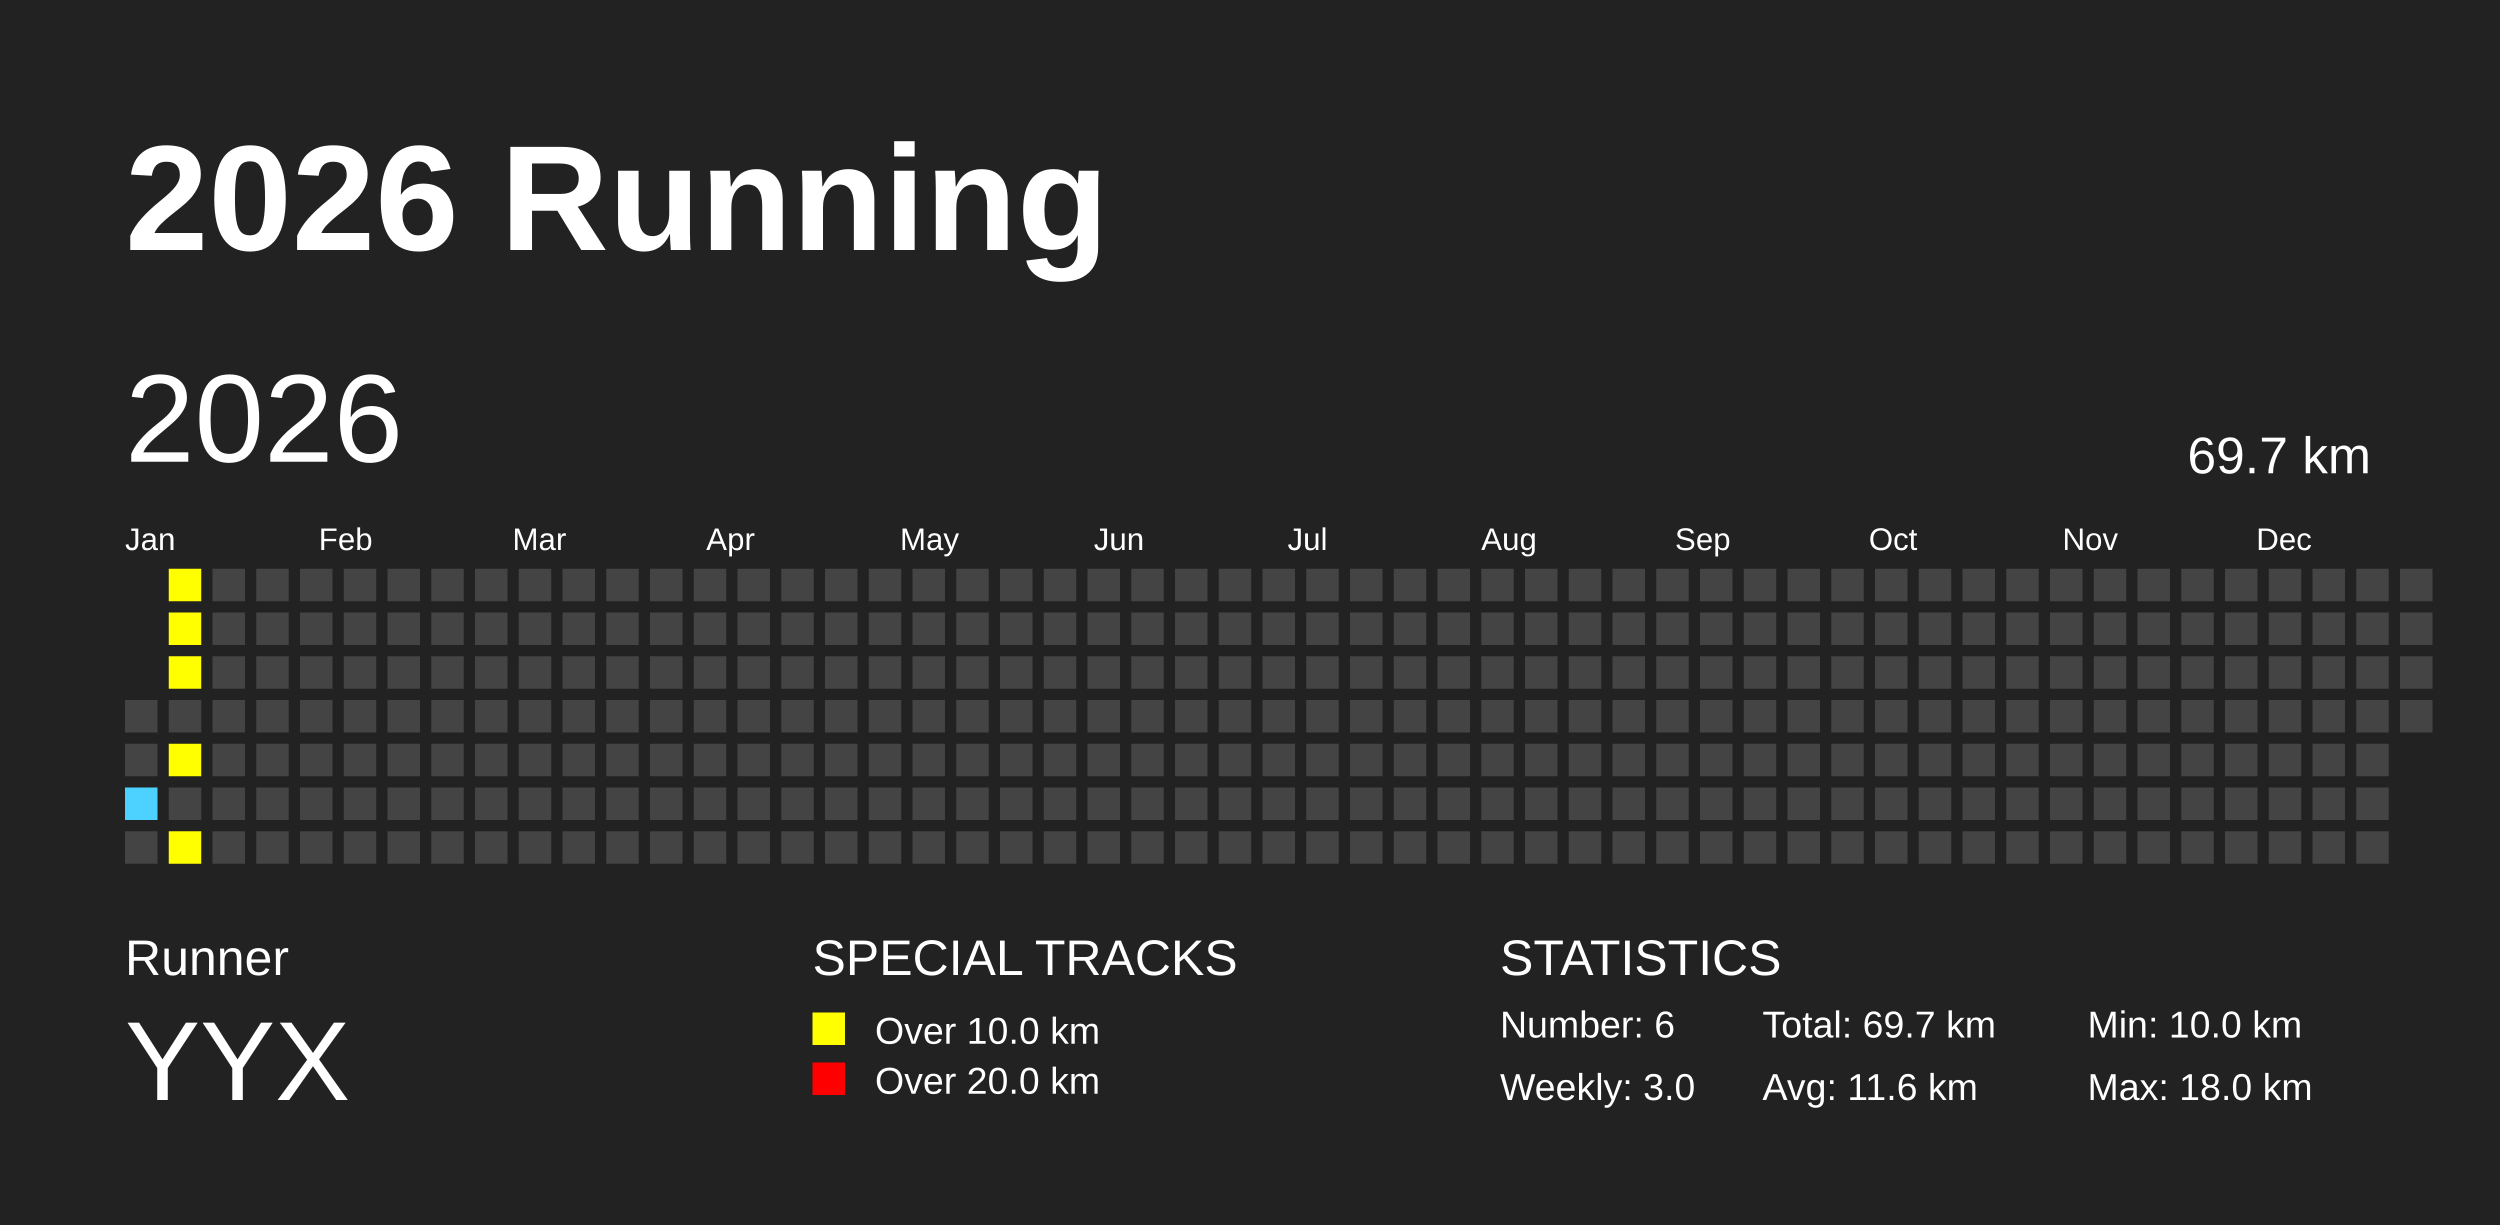
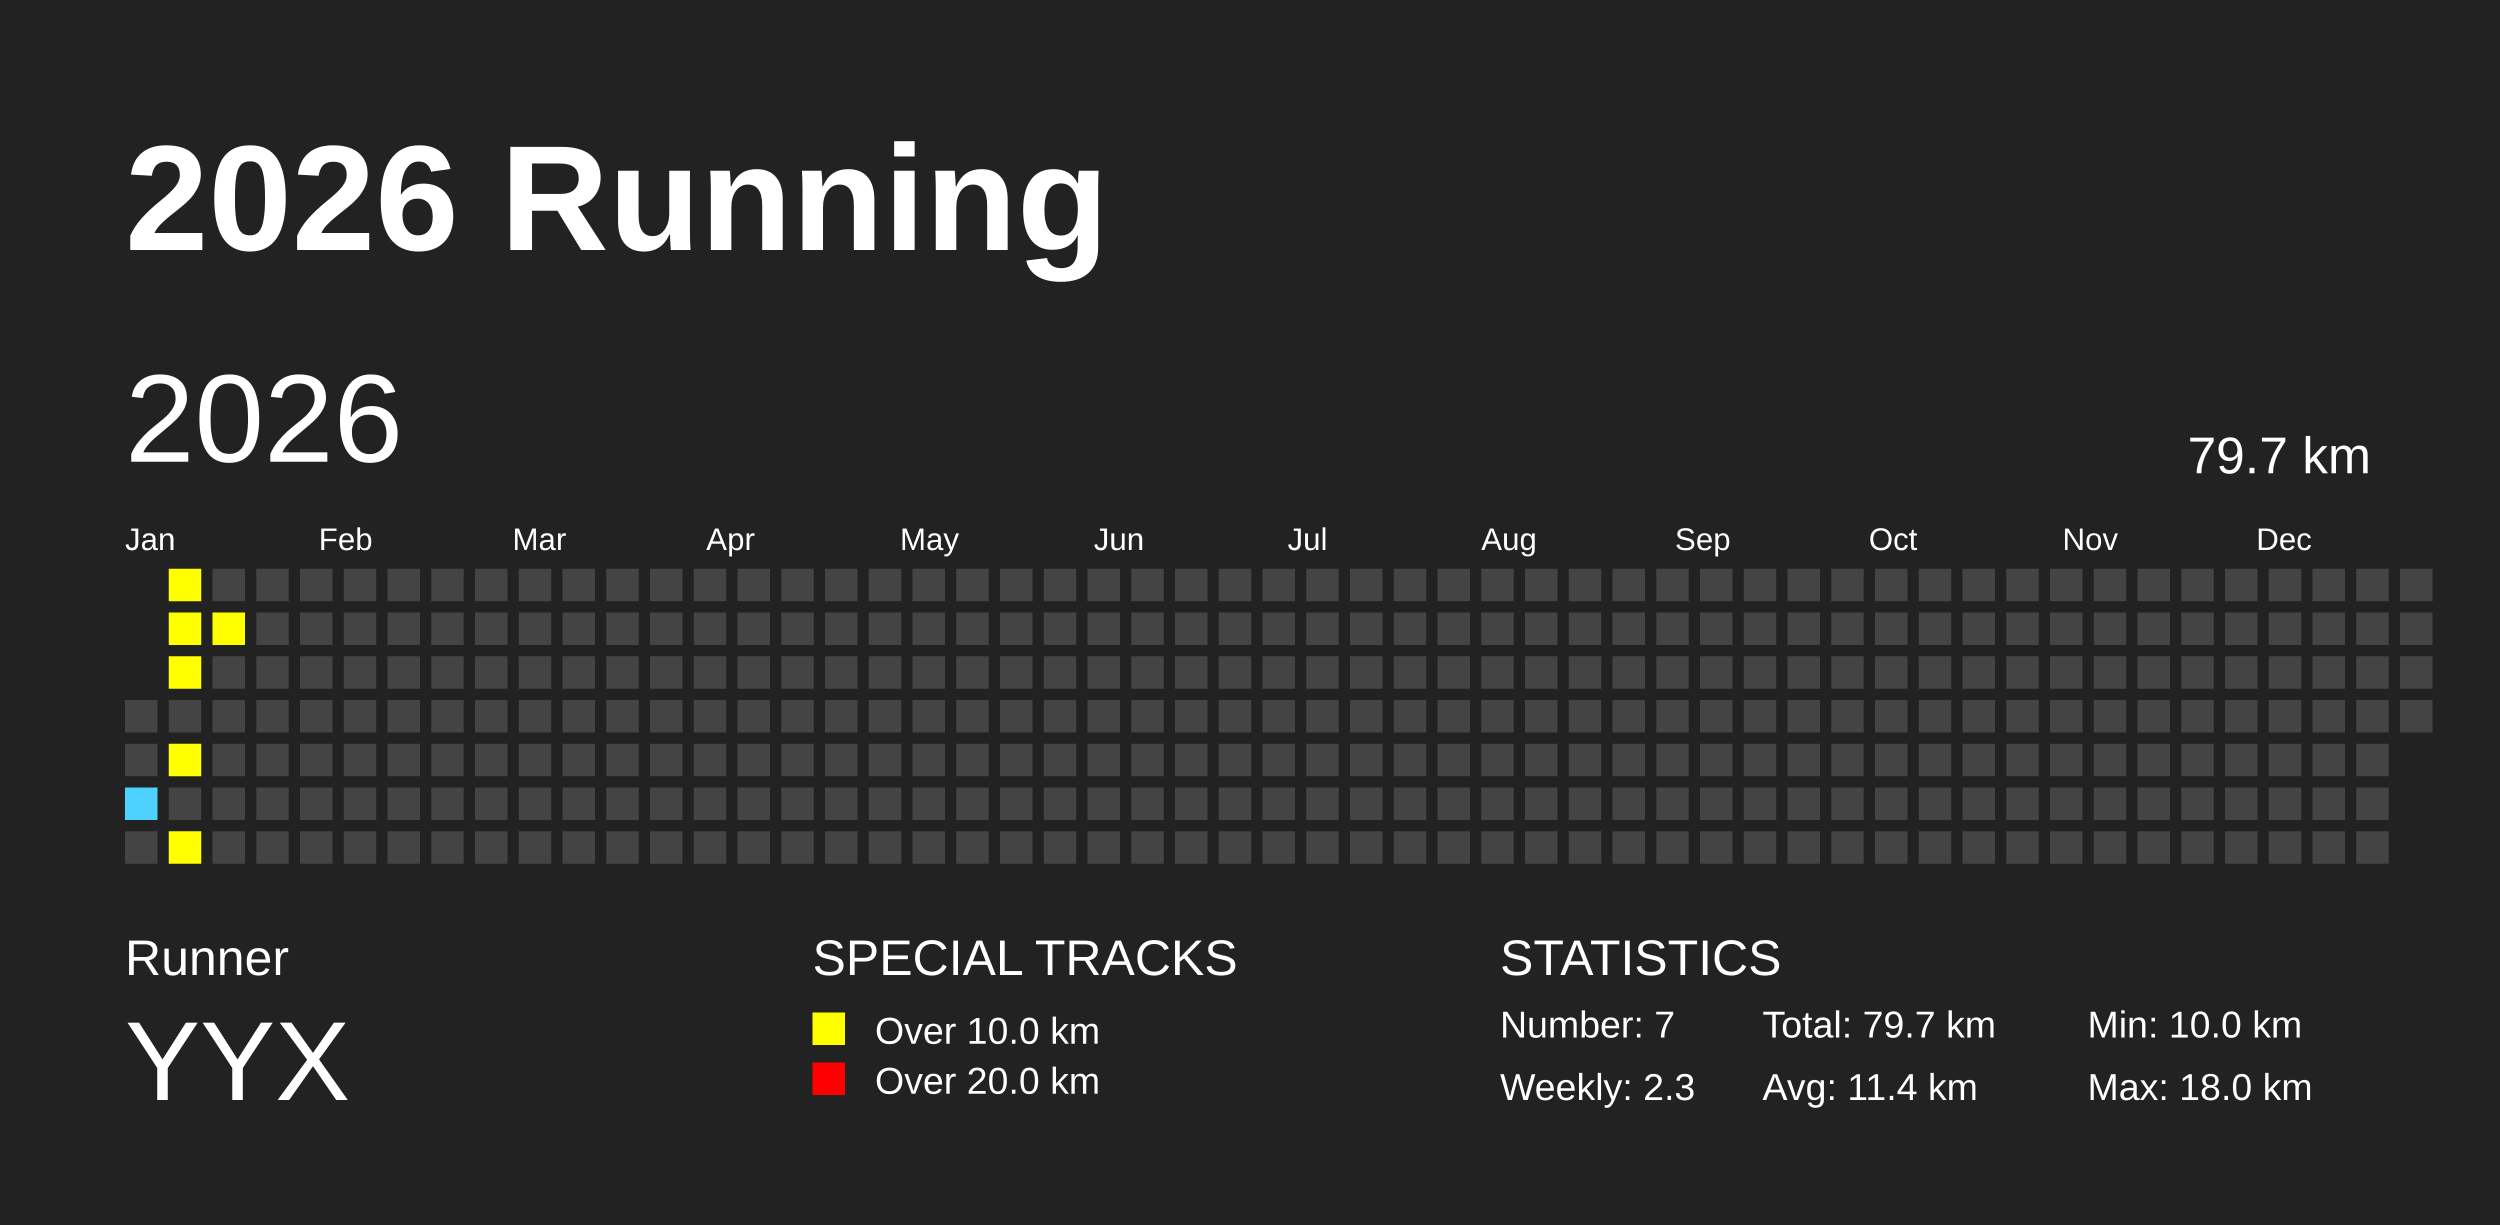
<svg xmlns="http://www.w3.org/2000/svg" baseProfile="full" height="98mm" version="1.1" viewBox="0,0,200,98" width="200mm">
  <defs />
  <rect fill="#222222" height="98" width="200" x="0" y="0" />
  <text fill="#FFFFFF" style="font-size:12px; font-family:Arial; font-weight:bold;" x="10" y="20">2026 Running</text>
  <text fill="#FFFFFF" style="font-size:4px; font-family:Arial" x="10" y="78">Runner</text>
  <text fill="#FFFFFF" style="font-size:9px; font-family:Arial" x="10" y="88">YYX</text>
  <text fill="#FFFFFF" style="font-size:4px; font-family:Arial" x="65" y="78">SPECIAL TRACKS</text>
  <rect fill="yellow" height="2.6" width="2.6" x="65" y="81" />
  <text fill="#FFFFFF" style="font-size:3px; font-family:Arial" x="70" y="83.5">Over 10.0 km</text>
  <rect fill="red" height="2.6" width="2.6" x="65" y="85" />
  <text fill="#FFFFFF" style="font-size:3px; font-family:Arial" x="70" y="87.5">Over 20.0 km</text>
  <text fill="#FFFFFF" style="font-size:4px; font-family:Arial" x="120" y="78">STATISTICS</text>
-   <text fill="#FFFFFF" style="font-size:3px; font-family:Arial" x="120" y="83">Number: 6</text>
-   <text fill="#FFFFFF" style="font-size:3px; font-family:Arial" x="120" y="88">Weekly: 3.0</text>
-   <text fill="#FFFFFF" style="font-size:3px; font-family:Arial" x="141" y="83">Total: 69.7 km</text>
-   <text fill="#FFFFFF" style="font-size:3px; font-family:Arial" x="141" y="88">Avg: 11.6 km</text>
+   <text fill="#FFFFFF" style="font-size:3px; font-family:Arial" x="120" y="83">Number: 7</text>
+   <text fill="#FFFFFF" style="font-size:3px; font-family:Arial" x="120" y="88">Weekly: 2.3</text>
+   <text fill="#FFFFFF" style="font-size:3px; font-family:Arial" x="141" y="83">Total: 79.7 km</text>
+   <text fill="#FFFFFF" style="font-size:3px; font-family:Arial" x="141" y="88">Avg: 11.4 km</text>
  <text fill="#FFFFFF" style="font-size:3px; font-family:Arial" x="167" y="83">Min: 10.0 km</text>
  <text fill="#FFFFFF" style="font-size:3px; font-family:Arial" x="167" y="88">Max: 18.0 km</text>
  <text dominant-baseline="hanging" fill="#FFFFFF" style="font-size:10.0px; font-family:Arial;" x="10" y="30">2026</text>
-   <text dominant-baseline="hanging" fill="#FFFFFF" style="font-size:4.125px; font-family:Arial;" x="175" y="35">69.7 km</text>
+   <text dominant-baseline="hanging" fill="#FFFFFF" style="font-size:4.125px; font-family:Arial;" x="175" y="35">79.7 km</text>
  <text fill="#FFFFFF" style="font-size:2.5px; font-family:Arial" x="10.0" y="44">Jan</text>
  <text fill="#FFFFFF" style="font-size:2.5px; font-family:Arial" x="25.5" y="44">Feb</text>
  <text fill="#FFFFFF" style="font-size:2.5px; font-family:Arial" x="41.0" y="44">Mar</text>
  <text fill="#FFFFFF" style="font-size:2.5px; font-family:Arial" x="56.5" y="44">Apr</text>
  <text fill="#FFFFFF" style="font-size:2.5px; font-family:Arial" x="72.0" y="44">May</text>
  <text fill="#FFFFFF" style="font-size:2.5px; font-family:Arial" x="87.5" y="44">Jun</text>
  <text fill="#FFFFFF" style="font-size:2.5px; font-family:Arial" x="103.0" y="44">Jul</text>
  <text fill="#FFFFFF" style="font-size:2.5px; font-family:Arial" x="118.5" y="44">Aug</text>
  <text fill="#FFFFFF" style="font-size:2.5px; font-family:Arial" x="134.0" y="44">Sep</text>
  <text fill="#FFFFFF" style="font-size:2.5px; font-family:Arial" x="149.5" y="44">Oct</text>
  <text fill="#FFFFFF" style="font-size:2.5px; font-family:Arial" x="165.0" y="44">Nov</text>
  <text fill="#FFFFFF" style="font-size:2.5px; font-family:Arial" x="180.5" y="44">Dec</text>
  <rect fill="#444444" height="2.6" width="2.6" x="10.0" y="56.0" />
  <rect fill="#444444" height="2.6" width="2.6" x="10.0" y="59.5" />
  <rect fill="#4DD2FF" height="2.6" width="2.6" x="10.0" y="63.0" />
  <rect fill="#444444" height="2.6" width="2.6" x="10.0" y="66.5" />
  <rect fill="yellow" height="2.6" width="2.6" x="13.5" y="45.5" />
  <rect fill="yellow" height="2.6" width="2.6" x="13.5" y="49.0" />
  <rect fill="yellow" height="2.6" width="2.6" x="13.5" y="52.5" />
  <rect fill="#444444" height="2.6" width="2.6" x="13.5" y="56.0" />
  <rect fill="yellow" height="2.6" width="2.6" x="13.5" y="59.5" />
  <rect fill="#444444" height="2.6" width="2.6" x="13.5" y="63.0" />
  <rect fill="yellow" height="2.6" width="2.6" x="13.5" y="66.5" />
  <rect fill="#444444" height="2.6" width="2.6" x="17.0" y="45.5" />
-   <rect fill="#444444" height="2.6" width="2.6" x="17.0" y="49.0" />
+   <rect fill="yellow" height="2.6" width="2.6" x="17.0" y="49.0" />
  <rect fill="#444444" height="2.6" width="2.6" x="17.0" y="52.5" />
  <rect fill="#444444" height="2.6" width="2.6" x="17.0" y="56.0" />
  <rect fill="#444444" height="2.6" width="2.6" x="17.0" y="59.5" />
  <rect fill="#444444" height="2.6" width="2.6" x="17.0" y="63.0" />
  <rect fill="#444444" height="2.6" width="2.6" x="17.0" y="66.5" />
  <rect fill="#444444" height="2.6" width="2.6" x="20.5" y="45.5" />
  <rect fill="#444444" height="2.6" width="2.6" x="20.5" y="49.0" />
  <rect fill="#444444" height="2.6" width="2.6" x="20.5" y="52.5" />
  <rect fill="#444444" height="2.6" width="2.6" x="20.5" y="56.0" />
  <rect fill="#444444" height="2.6" width="2.6" x="20.5" y="59.5" />
  <rect fill="#444444" height="2.6" width="2.6" x="20.5" y="63.0" />
  <rect fill="#444444" height="2.6" width="2.6" x="20.5" y="66.5" />
  <rect fill="#444444" height="2.6" width="2.6" x="24.0" y="45.5" />
  <rect fill="#444444" height="2.6" width="2.6" x="24.0" y="49.0" />
  <rect fill="#444444" height="2.6" width="2.6" x="24.0" y="52.5" />
  <rect fill="#444444" height="2.6" width="2.6" x="24.0" y="56.0" />
  <rect fill="#444444" height="2.6" width="2.6" x="24.0" y="59.5" />
  <rect fill="#444444" height="2.6" width="2.6" x="24.0" y="63.0" />
  <rect fill="#444444" height="2.6" width="2.6" x="24.0" y="66.5" />
  <rect fill="#444444" height="2.6" width="2.6" x="27.5" y="45.5" />
  <rect fill="#444444" height="2.6" width="2.6" x="27.5" y="49.0" />
  <rect fill="#444444" height="2.6" width="2.6" x="27.5" y="52.5" />
  <rect fill="#444444" height="2.6" width="2.6" x="27.5" y="56.0" />
  <rect fill="#444444" height="2.6" width="2.6" x="27.5" y="59.5" />
  <rect fill="#444444" height="2.6" width="2.6" x="27.5" y="63.0" />
  <rect fill="#444444" height="2.6" width="2.6" x="27.5" y="66.5" />
  <rect fill="#444444" height="2.6" width="2.6" x="31.0" y="45.5" />
  <rect fill="#444444" height="2.6" width="2.6" x="31.0" y="49.0" />
  <rect fill="#444444" height="2.6" width="2.6" x="31.0" y="52.5" />
  <rect fill="#444444" height="2.6" width="2.6" x="31.0" y="56.0" />
  <rect fill="#444444" height="2.6" width="2.6" x="31.0" y="59.5" />
  <rect fill="#444444" height="2.6" width="2.6" x="31.0" y="63.0" />
  <rect fill="#444444" height="2.6" width="2.6" x="31.0" y="66.5" />
  <rect fill="#444444" height="2.6" width="2.6" x="34.5" y="45.5" />
  <rect fill="#444444" height="2.6" width="2.6" x="34.5" y="49.0" />
  <rect fill="#444444" height="2.6" width="2.6" x="34.5" y="52.5" />
  <rect fill="#444444" height="2.6" width="2.6" x="34.5" y="56.0" />
  <rect fill="#444444" height="2.6" width="2.6" x="34.5" y="59.5" />
  <rect fill="#444444" height="2.6" width="2.6" x="34.5" y="63.0" />
  <rect fill="#444444" height="2.6" width="2.6" x="34.5" y="66.5" />
  <rect fill="#444444" height="2.6" width="2.6" x="38.0" y="45.5" />
  <rect fill="#444444" height="2.6" width="2.6" x="38.0" y="49.0" />
  <rect fill="#444444" height="2.6" width="2.6" x="38.0" y="52.5" />
  <rect fill="#444444" height="2.6" width="2.6" x="38.0" y="56.0" />
  <rect fill="#444444" height="2.6" width="2.6" x="38.0" y="59.5" />
  <rect fill="#444444" height="2.6" width="2.6" x="38.0" y="63.0" />
  <rect fill="#444444" height="2.6" width="2.6" x="38.0" y="66.5" />
  <rect fill="#444444" height="2.6" width="2.6" x="41.5" y="45.5" />
  <rect fill="#444444" height="2.6" width="2.6" x="41.5" y="49.0" />
  <rect fill="#444444" height="2.6" width="2.6" x="41.5" y="52.5" />
  <rect fill="#444444" height="2.6" width="2.6" x="41.5" y="56.0" />
  <rect fill="#444444" height="2.6" width="2.6" x="41.5" y="59.5" />
  <rect fill="#444444" height="2.6" width="2.6" x="41.5" y="63.0" />
  <rect fill="#444444" height="2.6" width="2.6" x="41.5" y="66.5" />
  <rect fill="#444444" height="2.6" width="2.6" x="45.0" y="45.5" />
  <rect fill="#444444" height="2.6" width="2.6" x="45.0" y="49.0" />
  <rect fill="#444444" height="2.6" width="2.6" x="45.0" y="52.5" />
  <rect fill="#444444" height="2.6" width="2.6" x="45.0" y="56.0" />
  <rect fill="#444444" height="2.6" width="2.6" x="45.0" y="59.5" />
  <rect fill="#444444" height="2.6" width="2.6" x="45.0" y="63.0" />
  <rect fill="#444444" height="2.6" width="2.6" x="45.0" y="66.5" />
  <rect fill="#444444" height="2.6" width="2.6" x="48.5" y="45.5" />
  <rect fill="#444444" height="2.6" width="2.6" x="48.5" y="49.0" />
  <rect fill="#444444" height="2.6" width="2.6" x="48.5" y="52.5" />
  <rect fill="#444444" height="2.6" width="2.6" x="48.5" y="56.0" />
  <rect fill="#444444" height="2.6" width="2.6" x="48.5" y="59.5" />
  <rect fill="#444444" height="2.6" width="2.6" x="48.5" y="63.0" />
  <rect fill="#444444" height="2.6" width="2.6" x="48.5" y="66.5" />
  <rect fill="#444444" height="2.6" width="2.6" x="52.0" y="45.5" />
  <rect fill="#444444" height="2.6" width="2.6" x="52.0" y="49.0" />
  <rect fill="#444444" height="2.6" width="2.6" x="52.0" y="52.5" />
  <rect fill="#444444" height="2.6" width="2.6" x="52.0" y="56.0" />
  <rect fill="#444444" height="2.6" width="2.6" x="52.0" y="59.5" />
  <rect fill="#444444" height="2.6" width="2.6" x="52.0" y="63.0" />
  <rect fill="#444444" height="2.6" width="2.6" x="52.0" y="66.5" />
  <rect fill="#444444" height="2.6" width="2.6" x="55.5" y="45.5" />
  <rect fill="#444444" height="2.6" width="2.6" x="55.5" y="49.0" />
  <rect fill="#444444" height="2.6" width="2.6" x="55.5" y="52.5" />
  <rect fill="#444444" height="2.6" width="2.6" x="55.5" y="56.0" />
  <rect fill="#444444" height="2.6" width="2.6" x="55.5" y="59.5" />
  <rect fill="#444444" height="2.6" width="2.6" x="55.5" y="63.0" />
  <rect fill="#444444" height="2.6" width="2.6" x="55.5" y="66.5" />
  <rect fill="#444444" height="2.6" width="2.6" x="59.0" y="45.5" />
  <rect fill="#444444" height="2.6" width="2.6" x="59.0" y="49.0" />
  <rect fill="#444444" height="2.6" width="2.6" x="59.0" y="52.5" />
  <rect fill="#444444" height="2.6" width="2.6" x="59.0" y="56.0" />
  <rect fill="#444444" height="2.6" width="2.6" x="59.0" y="59.5" />
  <rect fill="#444444" height="2.6" width="2.6" x="59.0" y="63.0" />
  <rect fill="#444444" height="2.6" width="2.6" x="59.0" y="66.5" />
  <rect fill="#444444" height="2.6" width="2.6" x="62.5" y="45.5" />
  <rect fill="#444444" height="2.6" width="2.6" x="62.5" y="49.0" />
  <rect fill="#444444" height="2.6" width="2.6" x="62.5" y="52.5" />
  <rect fill="#444444" height="2.6" width="2.6" x="62.5" y="56.0" />
  <rect fill="#444444" height="2.6" width="2.6" x="62.5" y="59.5" />
  <rect fill="#444444" height="2.6" width="2.6" x="62.5" y="63.0" />
  <rect fill="#444444" height="2.6" width="2.6" x="62.5" y="66.5" />
  <rect fill="#444444" height="2.6" width="2.6" x="66.0" y="45.5" />
  <rect fill="#444444" height="2.6" width="2.6" x="66.0" y="49.0" />
  <rect fill="#444444" height="2.6" width="2.6" x="66.0" y="52.5" />
  <rect fill="#444444" height="2.6" width="2.6" x="66.0" y="56.0" />
  <rect fill="#444444" height="2.6" width="2.6" x="66.0" y="59.5" />
  <rect fill="#444444" height="2.6" width="2.6" x="66.0" y="63.0" />
  <rect fill="#444444" height="2.6" width="2.6" x="66.0" y="66.5" />
  <rect fill="#444444" height="2.6" width="2.6" x="69.5" y="45.5" />
  <rect fill="#444444" height="2.6" width="2.6" x="69.5" y="49.0" />
  <rect fill="#444444" height="2.6" width="2.6" x="69.5" y="52.5" />
  <rect fill="#444444" height="2.6" width="2.6" x="69.5" y="56.0" />
  <rect fill="#444444" height="2.6" width="2.6" x="69.5" y="59.5" />
  <rect fill="#444444" height="2.6" width="2.6" x="69.5" y="63.0" />
  <rect fill="#444444" height="2.6" width="2.6" x="69.5" y="66.5" />
  <rect fill="#444444" height="2.6" width="2.6" x="73.0" y="45.5" />
  <rect fill="#444444" height="2.6" width="2.6" x="73.0" y="49.0" />
  <rect fill="#444444" height="2.6" width="2.6" x="73.0" y="52.5" />
  <rect fill="#444444" height="2.6" width="2.6" x="73.0" y="56.0" />
  <rect fill="#444444" height="2.6" width="2.6" x="73.0" y="59.5" />
  <rect fill="#444444" height="2.6" width="2.6" x="73.0" y="63.0" />
  <rect fill="#444444" height="2.6" width="2.6" x="73.0" y="66.5" />
  <rect fill="#444444" height="2.6" width="2.6" x="76.5" y="45.5" />
  <rect fill="#444444" height="2.6" width="2.6" x="76.5" y="49.0" />
  <rect fill="#444444" height="2.6" width="2.6" x="76.5" y="52.5" />
  <rect fill="#444444" height="2.6" width="2.6" x="76.5" y="56.0" />
  <rect fill="#444444" height="2.6" width="2.6" x="76.5" y="59.5" />
  <rect fill="#444444" height="2.6" width="2.6" x="76.5" y="63.0" />
  <rect fill="#444444" height="2.6" width="2.6" x="76.5" y="66.5" />
  <rect fill="#444444" height="2.6" width="2.6" x="80.0" y="45.5" />
  <rect fill="#444444" height="2.6" width="2.6" x="80.0" y="49.0" />
  <rect fill="#444444" height="2.6" width="2.6" x="80.0" y="52.5" />
  <rect fill="#444444" height="2.6" width="2.6" x="80.0" y="56.0" />
  <rect fill="#444444" height="2.6" width="2.6" x="80.0" y="59.5" />
  <rect fill="#444444" height="2.6" width="2.6" x="80.0" y="63.0" />
  <rect fill="#444444" height="2.6" width="2.6" x="80.0" y="66.5" />
  <rect fill="#444444" height="2.6" width="2.6" x="83.5" y="45.5" />
  <rect fill="#444444" height="2.6" width="2.6" x="83.5" y="49.0" />
  <rect fill="#444444" height="2.6" width="2.6" x="83.5" y="52.5" />
  <rect fill="#444444" height="2.6" width="2.6" x="83.5" y="56.0" />
  <rect fill="#444444" height="2.6" width="2.6" x="83.5" y="59.5" />
  <rect fill="#444444" height="2.6" width="2.6" x="83.5" y="63.0" />
  <rect fill="#444444" height="2.6" width="2.6" x="83.5" y="66.5" />
  <rect fill="#444444" height="2.6" width="2.6" x="87.0" y="45.5" />
  <rect fill="#444444" height="2.6" width="2.6" x="87.0" y="49.0" />
  <rect fill="#444444" height="2.6" width="2.6" x="87.0" y="52.5" />
  <rect fill="#444444" height="2.6" width="2.6" x="87.0" y="56.0" />
  <rect fill="#444444" height="2.6" width="2.6" x="87.0" y="59.5" />
  <rect fill="#444444" height="2.6" width="2.6" x="87.0" y="63.0" />
  <rect fill="#444444" height="2.6" width="2.6" x="87.0" y="66.5" />
  <rect fill="#444444" height="2.6" width="2.6" x="90.5" y="45.5" />
  <rect fill="#444444" height="2.6" width="2.6" x="90.5" y="49.0" />
  <rect fill="#444444" height="2.6" width="2.6" x="90.5" y="52.5" />
  <rect fill="#444444" height="2.6" width="2.6" x="90.5" y="56.0" />
  <rect fill="#444444" height="2.6" width="2.6" x="90.5" y="59.5" />
  <rect fill="#444444" height="2.6" width="2.6" x="90.5" y="63.0" />
  <rect fill="#444444" height="2.6" width="2.6" x="90.5" y="66.5" />
  <rect fill="#444444" height="2.6" width="2.6" x="94.0" y="45.5" />
  <rect fill="#444444" height="2.6" width="2.6" x="94.0" y="49.0" />
  <rect fill="#444444" height="2.6" width="2.6" x="94.0" y="52.5" />
  <rect fill="#444444" height="2.6" width="2.6" x="94.0" y="56.0" />
  <rect fill="#444444" height="2.6" width="2.6" x="94.0" y="59.5" />
  <rect fill="#444444" height="2.6" width="2.6" x="94.0" y="63.0" />
  <rect fill="#444444" height="2.6" width="2.6" x="94.0" y="66.5" />
  <rect fill="#444444" height="2.6" width="2.6" x="97.5" y="45.5" />
  <rect fill="#444444" height="2.6" width="2.6" x="97.5" y="49.0" />
  <rect fill="#444444" height="2.6" width="2.6" x="97.5" y="52.5" />
  <rect fill="#444444" height="2.6" width="2.6" x="97.5" y="56.0" />
  <rect fill="#444444" height="2.6" width="2.6" x="97.5" y="59.5" />
  <rect fill="#444444" height="2.6" width="2.6" x="97.5" y="63.0" />
  <rect fill="#444444" height="2.6" width="2.6" x="97.5" y="66.5" />
  <rect fill="#444444" height="2.6" width="2.6" x="101.0" y="45.5" />
  <rect fill="#444444" height="2.6" width="2.6" x="101.0" y="49.0" />
  <rect fill="#444444" height="2.6" width="2.6" x="101.0" y="52.5" />
  <rect fill="#444444" height="2.6" width="2.6" x="101.0" y="56.0" />
  <rect fill="#444444" height="2.6" width="2.6" x="101.0" y="59.5" />
  <rect fill="#444444" height="2.6" width="2.6" x="101.0" y="63.0" />
  <rect fill="#444444" height="2.6" width="2.6" x="101.0" y="66.5" />
  <rect fill="#444444" height="2.6" width="2.6" x="104.5" y="45.5" />
  <rect fill="#444444" height="2.6" width="2.6" x="104.5" y="49.0" />
  <rect fill="#444444" height="2.6" width="2.6" x="104.5" y="52.5" />
  <rect fill="#444444" height="2.6" width="2.6" x="104.5" y="56.0" />
  <rect fill="#444444" height="2.6" width="2.6" x="104.5" y="59.5" />
  <rect fill="#444444" height="2.6" width="2.6" x="104.5" y="63.0" />
  <rect fill="#444444" height="2.6" width="2.6" x="104.5" y="66.5" />
  <rect fill="#444444" height="2.6" width="2.6" x="108.0" y="45.5" />
  <rect fill="#444444" height="2.6" width="2.6" x="108.0" y="49.0" />
  <rect fill="#444444" height="2.6" width="2.6" x="108.0" y="52.5" />
  <rect fill="#444444" height="2.6" width="2.6" x="108.0" y="56.0" />
  <rect fill="#444444" height="2.6" width="2.6" x="108.0" y="59.5" />
  <rect fill="#444444" height="2.6" width="2.6" x="108.0" y="63.0" />
  <rect fill="#444444" height="2.6" width="2.6" x="108.0" y="66.5" />
  <rect fill="#444444" height="2.6" width="2.6" x="111.5" y="45.5" />
  <rect fill="#444444" height="2.6" width="2.6" x="111.5" y="49.0" />
  <rect fill="#444444" height="2.6" width="2.6" x="111.5" y="52.5" />
  <rect fill="#444444" height="2.6" width="2.6" x="111.5" y="56.0" />
  <rect fill="#444444" height="2.6" width="2.6" x="111.5" y="59.5" />
  <rect fill="#444444" height="2.6" width="2.6" x="111.5" y="63.0" />
  <rect fill="#444444" height="2.6" width="2.6" x="111.5" y="66.5" />
  <rect fill="#444444" height="2.6" width="2.6" x="115.0" y="45.5" />
  <rect fill="#444444" height="2.6" width="2.6" x="115.0" y="49.0" />
  <rect fill="#444444" height="2.6" width="2.6" x="115.0" y="52.5" />
  <rect fill="#444444" height="2.6" width="2.6" x="115.0" y="56.0" />
  <rect fill="#444444" height="2.6" width="2.6" x="115.0" y="59.5" />
  <rect fill="#444444" height="2.6" width="2.6" x="115.0" y="63.0" />
  <rect fill="#444444" height="2.6" width="2.6" x="115.0" y="66.5" />
  <rect fill="#444444" height="2.6" width="2.6" x="118.5" y="45.5" />
  <rect fill="#444444" height="2.6" width="2.6" x="118.5" y="49.0" />
  <rect fill="#444444" height="2.6" width="2.6" x="118.5" y="52.5" />
  <rect fill="#444444" height="2.6" width="2.6" x="118.5" y="56.0" />
  <rect fill="#444444" height="2.6" width="2.6" x="118.5" y="59.5" />
  <rect fill="#444444" height="2.6" width="2.6" x="118.5" y="63.0" />
  <rect fill="#444444" height="2.6" width="2.6" x="118.5" y="66.5" />
  <rect fill="#444444" height="2.6" width="2.6" x="122.0" y="45.5" />
  <rect fill="#444444" height="2.6" width="2.6" x="122.0" y="49.0" />
  <rect fill="#444444" height="2.6" width="2.6" x="122.0" y="52.5" />
  <rect fill="#444444" height="2.6" width="2.6" x="122.0" y="56.0" />
  <rect fill="#444444" height="2.6" width="2.6" x="122.0" y="59.5" />
  <rect fill="#444444" height="2.6" width="2.6" x="122.0" y="63.0" />
  <rect fill="#444444" height="2.6" width="2.6" x="122.0" y="66.5" />
  <rect fill="#444444" height="2.6" width="2.6" x="125.5" y="45.5" />
  <rect fill="#444444" height="2.6" width="2.6" x="125.5" y="49.0" />
  <rect fill="#444444" height="2.6" width="2.6" x="125.5" y="52.5" />
  <rect fill="#444444" height="2.6" width="2.6" x="125.5" y="56.0" />
  <rect fill="#444444" height="2.6" width="2.6" x="125.5" y="59.5" />
  <rect fill="#444444" height="2.6" width="2.6" x="125.5" y="63.0" />
  <rect fill="#444444" height="2.6" width="2.6" x="125.5" y="66.5" />
  <rect fill="#444444" height="2.6" width="2.6" x="129.0" y="45.5" />
  <rect fill="#444444" height="2.6" width="2.6" x="129.0" y="49.0" />
  <rect fill="#444444" height="2.6" width="2.6" x="129.0" y="52.5" />
  <rect fill="#444444" height="2.6" width="2.6" x="129.0" y="56.0" />
  <rect fill="#444444" height="2.6" width="2.6" x="129.0" y="59.5" />
  <rect fill="#444444" height="2.6" width="2.6" x="129.0" y="63.0" />
  <rect fill="#444444" height="2.6" width="2.6" x="129.0" y="66.5" />
  <rect fill="#444444" height="2.6" width="2.6" x="132.5" y="45.5" />
  <rect fill="#444444" height="2.6" width="2.6" x="132.5" y="49.0" />
  <rect fill="#444444" height="2.6" width="2.6" x="132.5" y="52.5" />
  <rect fill="#444444" height="2.6" width="2.6" x="132.5" y="56.0" />
  <rect fill="#444444" height="2.6" width="2.6" x="132.5" y="59.5" />
  <rect fill="#444444" height="2.6" width="2.6" x="132.5" y="63.0" />
  <rect fill="#444444" height="2.6" width="2.6" x="132.5" y="66.5" />
  <rect fill="#444444" height="2.6" width="2.6" x="136.0" y="45.5" />
  <rect fill="#444444" height="2.6" width="2.6" x="136.0" y="49.0" />
  <rect fill="#444444" height="2.6" width="2.6" x="136.0" y="52.5" />
  <rect fill="#444444" height="2.6" width="2.6" x="136.0" y="56.0" />
  <rect fill="#444444" height="2.6" width="2.6" x="136.0" y="59.5" />
  <rect fill="#444444" height="2.6" width="2.6" x="136.0" y="63.0" />
  <rect fill="#444444" height="2.6" width="2.6" x="136.0" y="66.5" />
  <rect fill="#444444" height="2.6" width="2.6" x="139.5" y="45.5" />
  <rect fill="#444444" height="2.6" width="2.6" x="139.5" y="49.0" />
  <rect fill="#444444" height="2.6" width="2.6" x="139.5" y="52.5" />
  <rect fill="#444444" height="2.6" width="2.6" x="139.5" y="56.0" />
  <rect fill="#444444" height="2.6" width="2.6" x="139.5" y="59.5" />
  <rect fill="#444444" height="2.6" width="2.6" x="139.5" y="63.0" />
  <rect fill="#444444" height="2.6" width="2.6" x="139.5" y="66.5" />
  <rect fill="#444444" height="2.6" width="2.6" x="143.0" y="45.5" />
  <rect fill="#444444" height="2.6" width="2.6" x="143.0" y="49.0" />
  <rect fill="#444444" height="2.6" width="2.6" x="143.0" y="52.5" />
  <rect fill="#444444" height="2.6" width="2.6" x="143.0" y="56.0" />
  <rect fill="#444444" height="2.6" width="2.6" x="143.0" y="59.5" />
  <rect fill="#444444" height="2.6" width="2.6" x="143.0" y="63.0" />
  <rect fill="#444444" height="2.6" width="2.6" x="143.0" y="66.5" />
  <rect fill="#444444" height="2.6" width="2.6" x="146.5" y="45.5" />
  <rect fill="#444444" height="2.6" width="2.6" x="146.5" y="49.0" />
  <rect fill="#444444" height="2.6" width="2.6" x="146.5" y="52.5" />
  <rect fill="#444444" height="2.6" width="2.6" x="146.5" y="56.0" />
  <rect fill="#444444" height="2.6" width="2.6" x="146.5" y="59.5" />
  <rect fill="#444444" height="2.6" width="2.6" x="146.5" y="63.0" />
  <rect fill="#444444" height="2.6" width="2.6" x="146.5" y="66.5" />
  <rect fill="#444444" height="2.6" width="2.6" x="150.0" y="45.5" />
  <rect fill="#444444" height="2.6" width="2.6" x="150.0" y="49.0" />
  <rect fill="#444444" height="2.6" width="2.6" x="150.0" y="52.5" />
  <rect fill="#444444" height="2.6" width="2.6" x="150.0" y="56.0" />
  <rect fill="#444444" height="2.6" width="2.6" x="150.0" y="59.5" />
  <rect fill="#444444" height="2.6" width="2.6" x="150.0" y="63.0" />
  <rect fill="#444444" height="2.6" width="2.6" x="150.0" y="66.5" />
  <rect fill="#444444" height="2.6" width="2.6" x="153.5" y="45.5" />
  <rect fill="#444444" height="2.6" width="2.6" x="153.5" y="49.0" />
  <rect fill="#444444" height="2.6" width="2.6" x="153.5" y="52.5" />
  <rect fill="#444444" height="2.6" width="2.6" x="153.5" y="56.0" />
  <rect fill="#444444" height="2.6" width="2.6" x="153.5" y="59.5" />
  <rect fill="#444444" height="2.6" width="2.6" x="153.5" y="63.0" />
  <rect fill="#444444" height="2.6" width="2.6" x="153.5" y="66.5" />
  <rect fill="#444444" height="2.6" width="2.6" x="157.0" y="45.5" />
  <rect fill="#444444" height="2.6" width="2.6" x="157.0" y="49.0" />
  <rect fill="#444444" height="2.6" width="2.6" x="157.0" y="52.5" />
  <rect fill="#444444" height="2.6" width="2.6" x="157.0" y="56.0" />
  <rect fill="#444444" height="2.6" width="2.6" x="157.0" y="59.5" />
  <rect fill="#444444" height="2.6" width="2.6" x="157.0" y="63.0" />
  <rect fill="#444444" height="2.6" width="2.6" x="157.0" y="66.5" />
  <rect fill="#444444" height="2.6" width="2.6" x="160.5" y="45.5" />
  <rect fill="#444444" height="2.6" width="2.6" x="160.5" y="49.0" />
  <rect fill="#444444" height="2.6" width="2.6" x="160.5" y="52.5" />
  <rect fill="#444444" height="2.6" width="2.6" x="160.5" y="56.0" />
  <rect fill="#444444" height="2.6" width="2.6" x="160.5" y="59.5" />
  <rect fill="#444444" height="2.6" width="2.6" x="160.5" y="63.0" />
  <rect fill="#444444" height="2.6" width="2.6" x="160.5" y="66.5" />
  <rect fill="#444444" height="2.6" width="2.6" x="164.0" y="45.5" />
  <rect fill="#444444" height="2.6" width="2.6" x="164.0" y="49.0" />
  <rect fill="#444444" height="2.6" width="2.6" x="164.0" y="52.5" />
  <rect fill="#444444" height="2.6" width="2.6" x="164.0" y="56.0" />
  <rect fill="#444444" height="2.6" width="2.6" x="164.0" y="59.5" />
  <rect fill="#444444" height="2.6" width="2.6" x="164.0" y="63.0" />
  <rect fill="#444444" height="2.6" width="2.6" x="164.0" y="66.5" />
  <rect fill="#444444" height="2.6" width="2.6" x="167.5" y="45.5" />
  <rect fill="#444444" height="2.6" width="2.6" x="167.5" y="49.0" />
  <rect fill="#444444" height="2.6" width="2.6" x="167.5" y="52.5" />
  <rect fill="#444444" height="2.6" width="2.6" x="167.5" y="56.0" />
  <rect fill="#444444" height="2.6" width="2.6" x="167.5" y="59.5" />
  <rect fill="#444444" height="2.6" width="2.6" x="167.5" y="63.0" />
  <rect fill="#444444" height="2.6" width="2.6" x="167.5" y="66.5" />
  <rect fill="#444444" height="2.6" width="2.6" x="171.0" y="45.5" />
  <rect fill="#444444" height="2.6" width="2.6" x="171.0" y="49.0" />
  <rect fill="#444444" height="2.6" width="2.6" x="171.0" y="52.5" />
  <rect fill="#444444" height="2.6" width="2.6" x="171.0" y="56.0" />
  <rect fill="#444444" height="2.6" width="2.6" x="171.0" y="59.5" />
  <rect fill="#444444" height="2.6" width="2.6" x="171.0" y="63.0" />
  <rect fill="#444444" height="2.6" width="2.6" x="171.0" y="66.5" />
  <rect fill="#444444" height="2.6" width="2.6" x="174.5" y="45.5" />
  <rect fill="#444444" height="2.6" width="2.6" x="174.5" y="49.0" />
  <rect fill="#444444" height="2.6" width="2.6" x="174.5" y="52.5" />
  <rect fill="#444444" height="2.6" width="2.6" x="174.5" y="56.0" />
  <rect fill="#444444" height="2.6" width="2.6" x="174.5" y="59.5" />
  <rect fill="#444444" height="2.6" width="2.6" x="174.5" y="63.0" />
  <rect fill="#444444" height="2.6" width="2.6" x="174.5" y="66.5" />
  <rect fill="#444444" height="2.6" width="2.6" x="178.0" y="45.5" />
  <rect fill="#444444" height="2.6" width="2.6" x="178.0" y="49.0" />
  <rect fill="#444444" height="2.6" width="2.6" x="178.0" y="52.5" />
  <rect fill="#444444" height="2.6" width="2.6" x="178.0" y="56.0" />
  <rect fill="#444444" height="2.6" width="2.6" x="178.0" y="59.5" />
  <rect fill="#444444" height="2.6" width="2.6" x="178.0" y="63.0" />
  <rect fill="#444444" height="2.6" width="2.6" x="178.0" y="66.5" />
  <rect fill="#444444" height="2.6" width="2.6" x="181.5" y="45.5" />
  <rect fill="#444444" height="2.6" width="2.6" x="181.5" y="49.0" />
  <rect fill="#444444" height="2.6" width="2.6" x="181.5" y="52.5" />
  <rect fill="#444444" height="2.6" width="2.6" x="181.5" y="56.0" />
  <rect fill="#444444" height="2.6" width="2.6" x="181.5" y="59.5" />
  <rect fill="#444444" height="2.6" width="2.6" x="181.5" y="63.0" />
  <rect fill="#444444" height="2.6" width="2.6" x="181.5" y="66.5" />
  <rect fill="#444444" height="2.6" width="2.6" x="185.0" y="45.5" />
  <rect fill="#444444" height="2.6" width="2.6" x="185.0" y="49.0" />
  <rect fill="#444444" height="2.6" width="2.6" x="185.0" y="52.5" />
  <rect fill="#444444" height="2.6" width="2.6" x="185.0" y="56.0" />
  <rect fill="#444444" height="2.6" width="2.6" x="185.0" y="59.5" />
  <rect fill="#444444" height="2.6" width="2.6" x="185.0" y="63.0" />
  <rect fill="#444444" height="2.6" width="2.6" x="185.0" y="66.5" />
  <rect fill="#444444" height="2.6" width="2.6" x="188.5" y="45.5" />
  <rect fill="#444444" height="2.6" width="2.6" x="188.5" y="49.0" />
  <rect fill="#444444" height="2.6" width="2.6" x="188.5" y="52.5" />
  <rect fill="#444444" height="2.6" width="2.6" x="188.5" y="56.0" />
  <rect fill="#444444" height="2.6" width="2.6" x="188.5" y="59.5" />
  <rect fill="#444444" height="2.6" width="2.6" x="188.5" y="63.0" />
  <rect fill="#444444" height="2.6" width="2.6" x="188.5" y="66.5" />
  <rect fill="#444444" height="2.6" width="2.6" x="192.0" y="45.5" />
  <rect fill="#444444" height="2.6" width="2.6" x="192.0" y="49.0" />
  <rect fill="#444444" height="2.6" width="2.6" x="192.0" y="52.5" />
  <rect fill="#444444" height="2.6" width="2.6" x="192.0" y="56.0" />
</svg>
